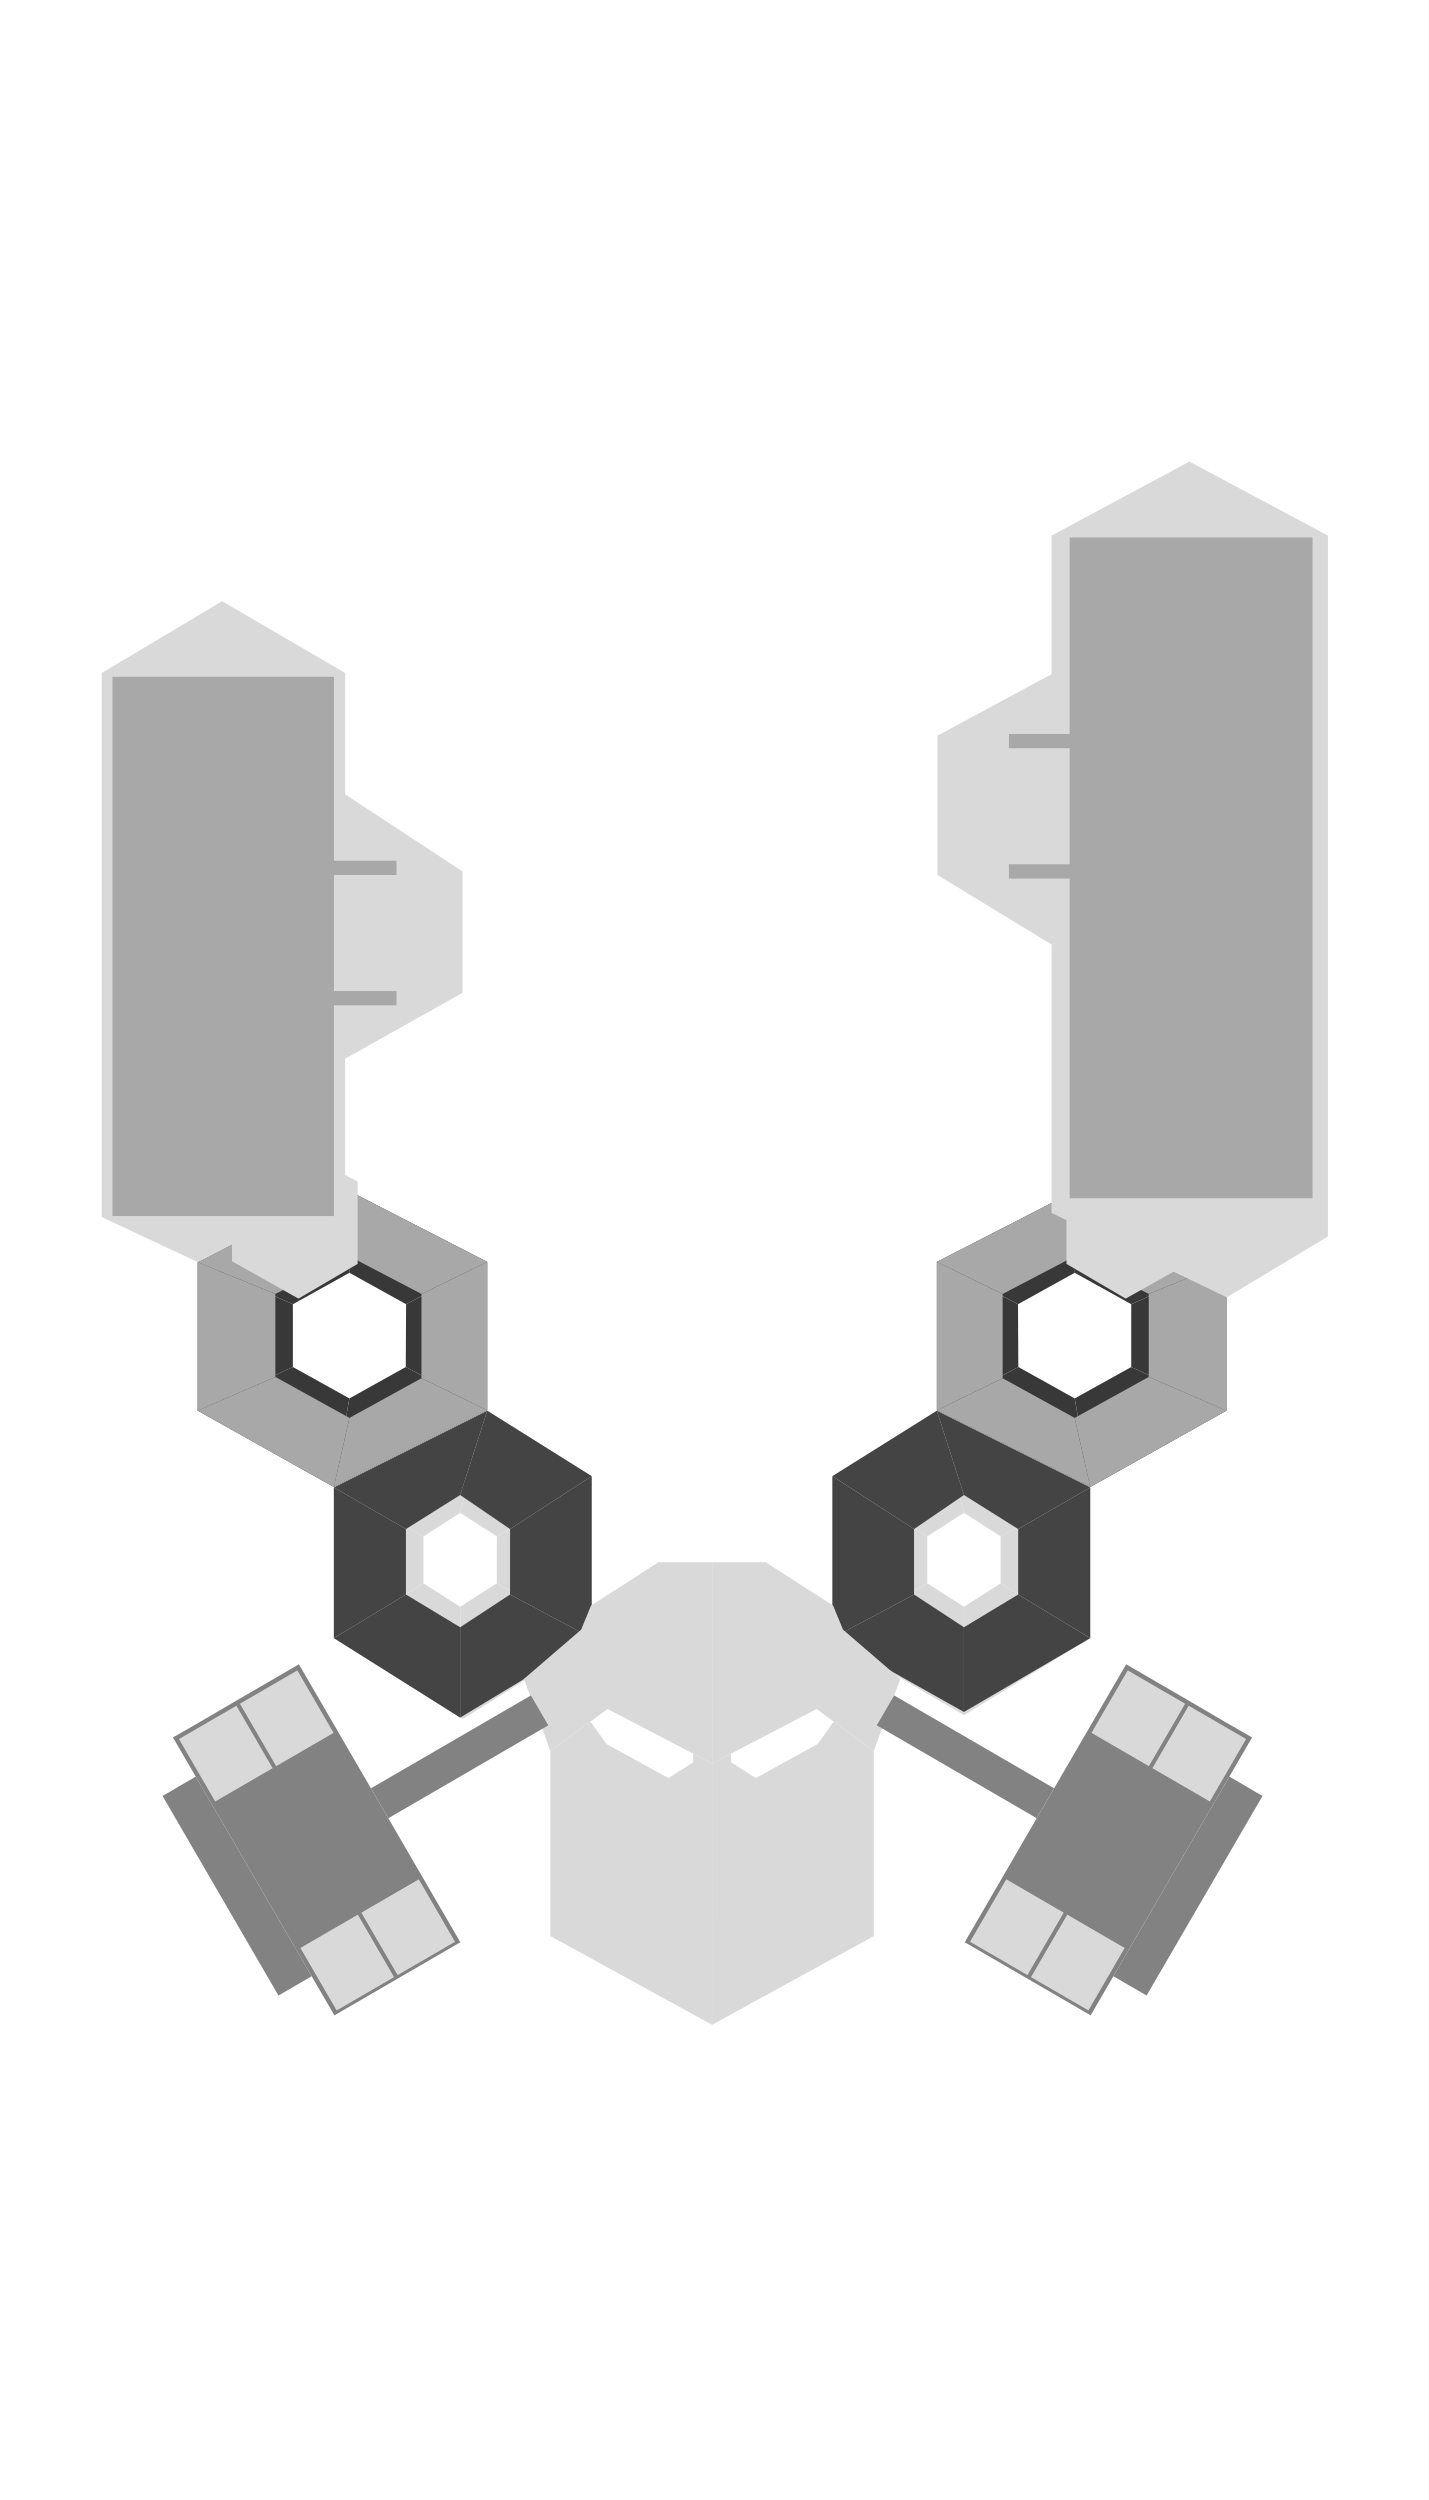
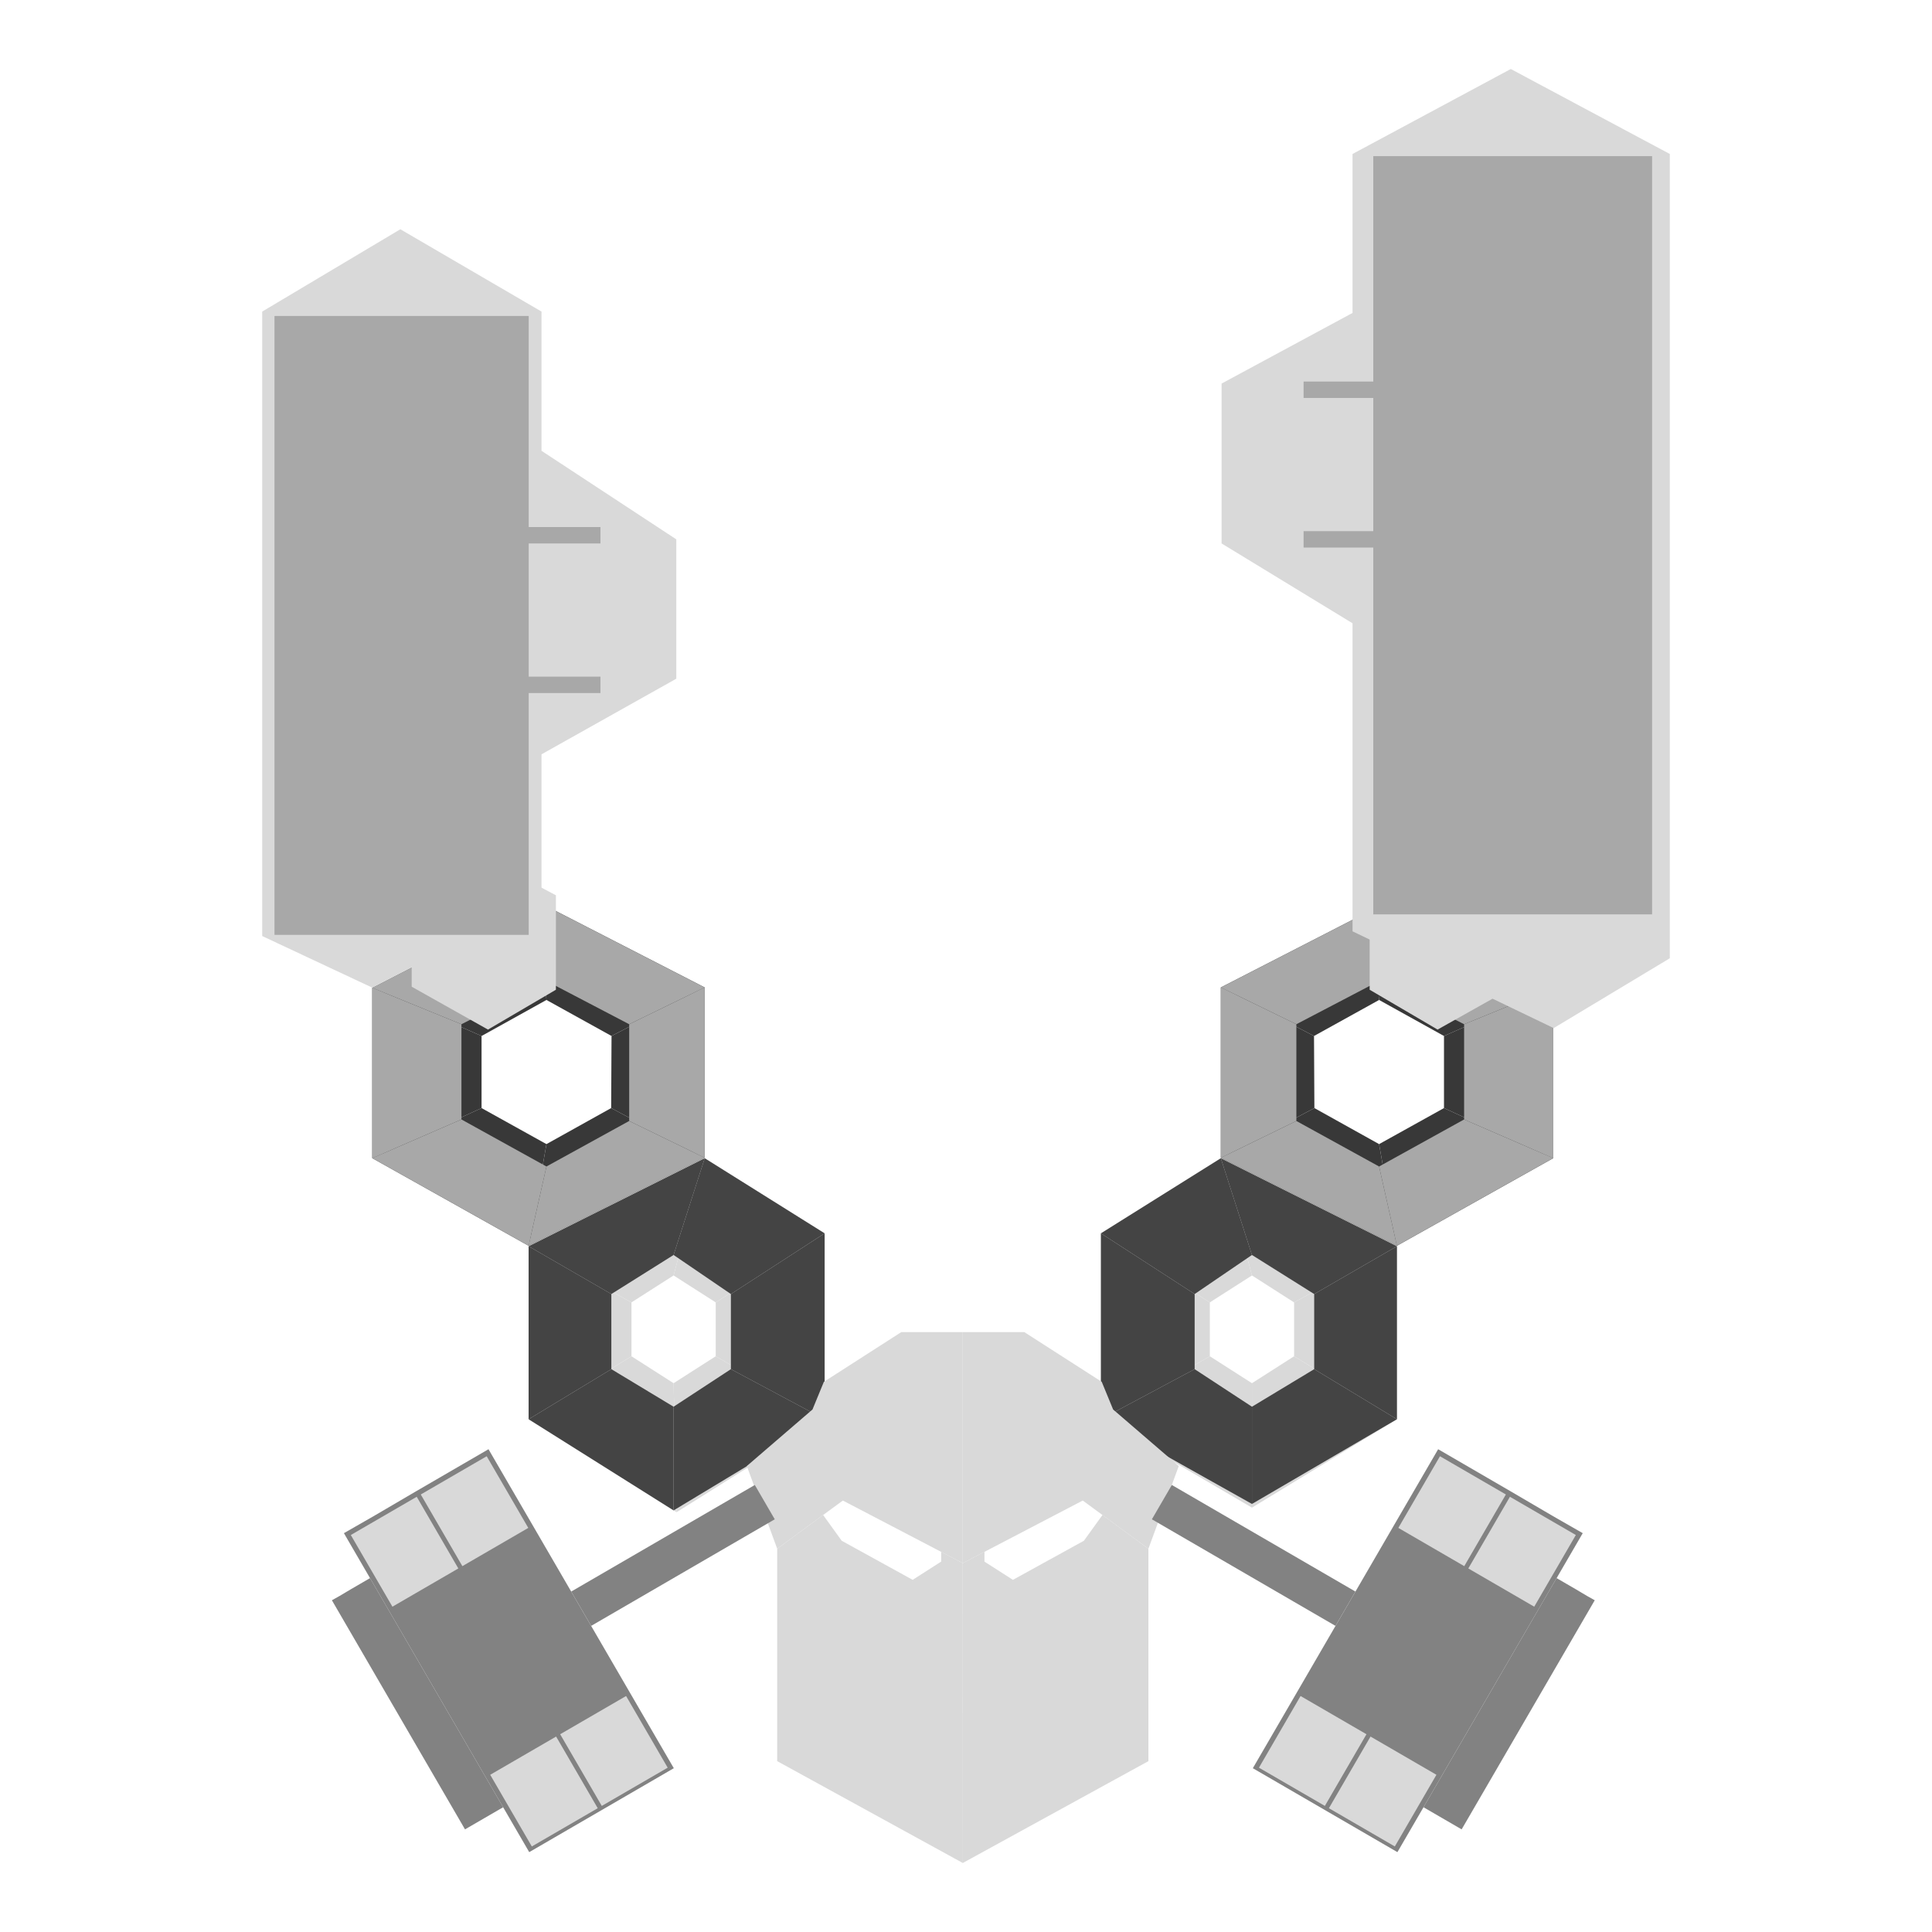
- <svg xmlns="http://www.w3.org/2000/svg" width="800" height="1400" viewBox="0 0 800 1400" fill="none">
-   <rect width="800" height="1400" fill="white" />
-   <path d="M539.814 899.781L560.363 886.637L610.532 917.368L539.814 960.5V899.781Z" fill="#D9D9D9" />
-   <path d="M560.363 886.635L560.363 860.347L610.532 832.95V917.368L560.363 886.635Z" fill="#D9D9D9" />
-   <path d="M560.363 860.349L539.814 847.205L524.633 790L610.532 832.95L560.363 860.349Z" fill="#D9D9D9" />
-   <path d="M539.814 899.781L519.264 886.637L466.133 917.368L539.814 960.5V899.781Z" fill="#D9D9D9" />
-   <path d="M519.264 886.637L519.264 860.349L466.133 826.655L466.133 917.368L519.264 886.637Z" fill="#D9D9D9" />
-   <path d="M539.814 847.205L519.264 860.349L466.133 826.655L524.633 790L539.814 847.205Z" fill="#D9D9D9" />
-   <path d="M601.832 783.112L633.489 765.525L686.806 789.961L610.533 832.726L601.832 783.112Z" fill="#383838" />
-   <path d="M633.489 765.525V730.35L686.806 706.839V789.961L633.489 765.525Z" fill="#383838" />
-   <path d="M633.489 730.35L601.832 712.763L605.72 665L686.806 706.839L633.489 730.35Z" fill="#383838" />
-   <path d="M601.832 783.112L570.268 765.524L524.634 789.776L610.533 832.726L601.832 783.112Z" fill="#383838" />
-   <path d="M570.268 765.524L570.082 730.35L524.634 706.654V789.776L570.268 765.524Z" fill="#383838" />
-   <path d="M601.832 712.763L570.082 730.35L524.634 706.654L605.72 665L601.832 712.763Z" fill="#383838" />
-   <path d="M601.832 794.034L643.301 771.078L686.806 789.961L610.533 832.726L601.832 794.034Z" fill="#A8A8A8" />
-   <path d="M643.301 771.078V724.611L686.806 706.839V789.961L643.301 771.078Z" fill="#A8A8A8" />
-   <path d="M643.301 724.611L601.832 703.507L605.72 665L686.806 706.839L643.301 724.611Z" fill="#A8A8A8" />
-   <path d="M601.832 794.034L561.474 771.819L524.634 789.776L610.533 832.726L601.832 794.034Z" fill="#A8A8A8" />
-   <path d="M561.474 771.819V724.611L524.634 706.654V789.776L561.474 771.819Z" fill="#A8A8A8" />
-   <path d="M601.832 703.507L561.474 724.611L524.634 706.654L605.72 665L601.832 703.507Z" fill="#A8A8A8" />
-   <path d="M195.661 783.112L164.004 765.525L110.687 789.961L186.96 832.726L195.661 783.112Z" fill="#383838" />
-   <path d="M164.004 765.525V730.35L110.687 706.839V789.961L164.004 765.525Z" fill="#383838" />
-   <path d="M164.004 730.35L195.661 712.763L191.773 665L110.687 706.839L164.004 730.35Z" fill="#383838" />
-   <path d="M195.661 783.112L227.225 765.524L272.859 789.776L186.96 832.726L195.661 783.112Z" fill="#383838" />
-   <path d="M227.225 765.524L227.41 730.35L272.859 706.654V789.776L227.225 765.524Z" fill="#383838" />
-   <path d="M195.661 712.763L227.41 730.35L272.859 706.654L191.773 665L195.661 712.763Z" fill="#383838" />
-   <path d="M195.661 794.034L154.192 771.078L110.687 789.961L186.96 832.726L195.661 794.034Z" fill="#A8A8A8" />
-   <path d="M154.192 771.078V724.611L110.687 706.839V789.961L154.192 771.078Z" fill="#A8A8A8" />
-   <path d="M154.192 724.611L195.661 703.507L191.773 665L110.687 706.839L154.192 724.611Z" fill="#A8A8A8" />
-   <path d="M195.661 794.034L236.018 771.819L272.859 789.776L186.96 832.726L195.661 794.034Z" fill="#A8A8A8" />
-   <path d="M236.018 771.819V724.611L272.859 706.654V789.776L236.018 771.819Z" fill="#A8A8A8" />
-   <path d="M195.661 703.507L236.018 724.611L272.859 706.654L191.773 665L195.661 703.507Z" fill="#A8A8A8" />
-   <path d="M257.679 899.781L237.129 886.637L186.96 917.368L259.16 962.724L257.679 899.781Z" fill="#D9D9D9" />
-   <path d="M237.129 886.635L237.129 860.347L186.96 832.95V917.368L237.129 886.635Z" fill="#D9D9D9" />
-   <path d="M237.129 860.349L257.679 847.205L272.859 790L186.96 832.95L237.129 860.349Z" fill="#D9D9D9" />
-   <path d="M257.679 899.781L278.228 886.637L331.36 917.368L259.16 962.724L257.679 899.781Z" fill="#D9D9D9" />
-   <path d="M278.228 886.637L278.228 860.349L331.359 826.655L331.36 917.368L278.228 886.637Z" fill="#D9D9D9" />
-   <path d="M257.679 847.205L278.228 860.349L331.359 826.655L272.859 790L257.679 847.205Z" fill="#D9D9D9" />
-   <path d="M257.679 911.259L227.318 892.931L186.96 917.368L257.679 961.86V911.259Z" fill="#444444" />
-   <path d="M227.318 892.931V856.276L186.96 832.95V917.368L227.318 892.931Z" fill="#444444" />
-   <path d="M227.318 856.276L257.679 837.208L272.859 790L186.96 832.95L227.318 856.276Z" fill="#444444" />
-   <path d="M257.679 911.259L285.633 892.931L331.36 917.368L257.679 961.86V911.259Z" fill="#444444" />
-   <path d="M285.633 892.931V856.276L331.359 826.655L331.36 917.368L285.633 892.931Z" fill="#444444" />
-   <path d="M257.679 837.208L285.633 856.276L331.359 826.655L272.859 790L257.679 837.208Z" fill="#444444" />
-   <path d="M539.814 911.259L570.175 892.931L610.532 917.368L539.814 958.697V911.259Z" fill="#444444" />
-   <path d="M570.175 892.931V856.276L610.532 832.95V917.368L570.175 892.931Z" fill="#444444" />
-   <path d="M570.175 856.276L539.814 837.208L524.633 790L610.532 832.95L570.175 856.276Z" fill="#444444" />
-   <path d="M539.814 911.259L511.86 892.931L466.133 917.368L539.814 958.697V911.259Z" fill="#444444" />
-   <path d="M511.86 892.931V856.276L466.133 826.655L466.133 917.368L511.86 892.931Z" fill="#444444" />
-   <path d="M539.814 837.208L511.86 856.276L466.133 826.655L524.633 790L539.814 837.208Z" fill="#444444" />
-   <path d="M200.273 661.684L200.273 707.781L167.135 727.219L129.924 706.3V660.573L162.877 641.875L200.273 661.684Z" fill="#D9D9D9" />
-   <path d="M597.226 661.684V707.781L630.364 727.219L667.575 706.3V660.573L634.622 641.875L597.226 661.684Z" fill="#D9D9D9" />
-   <path d="M57 376.852L124.387 336.679L193.254 376.852V444.794L259 488V556L193.254 592.896V664.171L110.687 706.75L57 681.573V376.852Z" fill="#D9D9D9" />
-   <path d="M588.873 299.946L666.071 258.477L743.64 299.946V692.417L687 726.5L588.873 679.273V528.949L525 490V411.977L588.873 377.515V299.946Z" fill="#D9D9D9" />
-   <path d="M339.69 976.667L374.309 995.735L388.194 986.849V982.036L398.746 987.589L398.773 1133.91L308.219 1084.21V980.555L330.619 964.078L339.69 976.667Z" fill="#D9D9D9" />
-   <path d="M368.755 874.846H398.746V987.589L340.246 957.043L308.219 980.555L293.408 940.197L325.435 912.613L330.989 899.098L368.755 874.846Z" fill="#D9D9D9" />
-   <path d="M457.829 976.667L423.21 995.735L409.325 986.849V982.036L398.773 987.589L398.746 1133.91L489.301 1084.21V980.555L466.9 964.078L457.829 976.667Z" fill="#D9D9D9" />
-   <path d="M428.764 874.846H398.773V987.589L457.274 957.043L489.301 980.555L504.111 940.197L472.084 912.613L466.53 899.098L428.764 874.846Z" fill="#D9D9D9" />
-   <path d="M109.606 994.894L174.539 1106.7L155.933 1117.5L91 1005.7L94.822 1003.56L100.303 1000.3L109.606 994.894Z" fill="#828282" />
-   <path d="M297.302 949.446L307.028 966.193L217.462 1018.21L207.736 1001.46L297.302 949.446Z" fill="#828282" />
-   <path d="M167.389 932L257.788 1087.65L187.26 1128.61L96.861 972.96L111.266 964.703L132.125 952.48L167.389 932Z" fill="#828282" />
-   <path d="M168.225 1090.87L200.377 1072.21L220.673 1107.18L188.521 1125.84L168.225 1090.87Z" fill="#D9D9D9" />
-   <path d="M202.353 1071.09L234.506 1052.43L254.801 1087.4L222.649 1106.06L202.353 1071.09Z" fill="#D9D9D9" />
-   <path d="M100.225 973.866L132.377 955.206L152.673 990.178L120.521 1008.84L100.225 973.866Z" fill="#D9D9D9" />
-   <path d="M134.353 954.086L166.506 935.426L186.801 970.398L154.649 989.057L134.353 954.086Z" fill="#D9D9D9" />
-   <path d="M688.422 994.894L623.489 1106.7L642.096 1117.5L707.028 1005.7L703.207 1003.56L697.725 1000.3L688.422 994.894Z" fill="#828282" />
-   <path d="M500.726 949.446L491 966.193L580.566 1018.21L590.292 1001.46L500.726 949.446Z" fill="#828282" />
-   <path d="M630.639 932L540.241 1087.65L610.769 1128.61L701.167 972.96L686.763 964.703L665.903 952.48L630.639 932Z" fill="#828282" />
-   <path d="M629.801 1090.87L597.649 1072.21L577.353 1107.18L609.505 1125.84L629.801 1090.87Z" fill="#D9D9D9" />
-   <path d="M595.673 1071.09L563.521 1052.43L543.225 1087.4L575.377 1106.06L595.673 1071.09Z" fill="#D9D9D9" />
-   <path d="M697.801 973.866L665.649 955.206L645.353 990.178L677.505 1008.84L697.801 973.866Z" fill="#D9D9D9" />
-   <path d="M663.673 954.086L631.521 935.426L611.225 970.398L643.377 989.057L663.673 954.086Z" fill="#D9D9D9" />
-   <path d="M63 379H187V681H63V379Z" fill="#A8A8A8" />
-   <path d="M175 555H222V563H175V555Z" fill="#A8A8A8" />
-   <path d="M175 482H222V490H175V482Z" fill="#A8A8A8" />
-   <path d="M599 301H735V671H599V301Z" fill="#A8A8A8" />
-   <path d="M612 484H565V492H612V484Z" fill="#A8A8A8" />
-   <path d="M612 411H565V419H612V411Z" fill="#A8A8A8" />
+ <svg xmlns="http://www.w3.org/2000/svg" width="1400" height="1400" viewBox="0 0 1400 1400" fill="none">
+   <rect width="1400" height="1400" fill="white" />
+   <path d="M907.217 1002.32L937.743 982.8L1012.27 1028.44L907.217 1092.49V1002.32Z" fill="#D9D9D9" />
+   <path d="M937.743 982.798L937.743 943.761L1012.27 903.077V1028.44L937.743 982.798Z" fill="#D9D9D9" />
+   <path d="M937.743 943.763L907.217 924.245L884.667 839.297L1012.27 903.077L937.743 943.763Z" fill="#D9D9D9" />
+   <path d="M907.217 1002.32L876.691 982.8L797.764 1028.44L907.217 1092.49V1002.32Z" fill="#D9D9D9" />
+   <path d="M876.691 982.8L876.691 943.764L797.764 893.73L797.764 1028.44L876.691 982.8Z" fill="#D9D9D9" />
+   <path d="M907.217 924.245L876.691 943.764L797.764 893.73L884.667 839.297L907.217 924.245Z" fill="#D9D9D9" />
+   <path d="M999.345 829.068L1046.37 802.952L1125.57 839.24L1012.27 902.744L999.345 829.068Z" fill="#383838" />
+   <path d="M1046.37 802.952V750.719L1125.57 715.805V839.24L1046.37 802.952Z" fill="#383838" />
+   <path d="M1046.37 750.719L999.345 724.602L1005.12 653.676L1125.57 715.805L1046.37 750.719Z" fill="#383838" />
+   <path d="M999.345 829.068L952.456 802.951L884.667 838.965L1012.27 902.744L999.345 829.068Z" fill="#383838" />
+   <path d="M952.456 802.951L952.181 750.718L884.667 715.53V838.965L952.456 802.951Z" fill="#383838" />
+   <path d="M999.345 724.602L952.181 750.718L884.667 715.53L1005.12 653.676L999.345 724.602Z" fill="#383838" />
+   <path d="M999.345 845.288L1060.95 811.199L1125.57 839.24L1012.27 902.744L999.345 845.288Z" fill="#A8A8A8" />
+   <path d="M1060.95 811.199V742.197L1125.57 715.805V839.24L1060.95 811.199Z" fill="#A8A8A8" />
+   <path d="M1060.95 742.197L999.345 710.857L1005.12 653.676L1125.57 715.805L1060.95 742.197Z" fill="#A8A8A8" />
+   <path d="M999.345 845.288L939.393 812.299L884.667 838.965L1012.27 902.744L999.345 845.288Z" fill="#A8A8A8" />
+   <path d="M939.393 812.299V742.197L884.667 715.53V838.965L939.393 812.299Z" fill="#A8A8A8" />
+   <path d="M999.345 710.857L939.393 742.197L884.667 715.53L1005.12 653.676L999.345 710.857Z" fill="#A8A8A8" />
+   <path d="M395.98 829.068L348.954 802.952L269.752 839.24L383.054 902.744L395.98 829.068Z" fill="#383838" />
+   <path d="M348.954 802.952V750.719L269.752 715.805V839.24L348.954 802.952Z" fill="#383838" />
+   <path d="M348.954 750.719L395.98 724.602L390.205 653.676L269.752 715.805L348.954 750.719Z" fill="#383838" />
+   <path d="M395.98 829.068L442.868 802.951L510.657 838.965L383.054 902.744L395.98 829.068Z" fill="#383838" />
+   <path d="M442.868 802.951L443.143 750.718L510.657 715.53V838.965L442.868 802.951Z" fill="#383838" />
+   <path d="M395.98 724.602L443.143 750.718L510.657 715.53L390.205 653.676L395.98 724.602Z" fill="#383838" />
+   <path d="M395.98 845.288L334.378 811.199L269.752 839.24L383.054 902.744L395.98 845.288Z" fill="#A8A8A8" />
+   <path d="M334.378 811.199V742.197L269.752 715.805V839.24L334.378 811.199Z" fill="#A8A8A8" />
+   <path d="M334.378 742.197L395.98 710.857L390.205 653.676L269.752 715.805L334.378 742.197Z" fill="#A8A8A8" />
+   <path d="M395.98 845.288L455.931 812.299L510.657 838.965L383.054 902.744L395.98 845.288Z" fill="#A8A8A8" />
+   <path d="M455.931 812.299V742.197L510.657 715.53V838.965L455.931 812.299Z" fill="#A8A8A8" />
+   <path d="M395.98 710.857L455.931 742.197L510.657 715.53L390.205 653.676L395.98 710.857Z" fill="#A8A8A8" />
+   <path d="M488.107 1002.32L457.581 982.8L383.054 1028.44L490.307 1095.79L488.107 1002.32Z" fill="#D9D9D9" />
+   <path d="M457.581 982.798L457.581 943.761L383.054 903.077V1028.44L457.581 982.798Z" fill="#D9D9D9" />
+   <path d="M457.581 943.763L488.107 924.245L510.657 839.297L383.054 903.077L457.581 943.763Z" fill="#D9D9D9" />
+   <path d="M488.107 1002.32L518.633 982.8L597.56 1028.44L490.307 1095.79L488.107 1002.32Z" fill="#D9D9D9" />
+   <path d="M518.633 982.8L518.633 943.764L597.56 893.73L597.56 1028.44L518.633 982.8Z" fill="#D9D9D9" />
+   <path d="M488.107 924.245L518.633 943.764L597.56 893.73L510.657 839.297L488.107 924.245Z" fill="#D9D9D9" />
+   <path d="M488.107 1019.36L443.006 992.148L383.054 1028.44L488.107 1094.5V1019.36Z" fill="#444444" />
+   <path d="M443.006 992.148V937.715L383.054 903.077V1028.44L443.006 992.148Z" fill="#444444" />
+   <path d="M443.006 937.715L488.107 909.4L510.657 839.297L383.054 903.077L443.006 937.715Z" fill="#444444" />
+   <path d="M488.107 1019.36L529.633 992.148L597.56 1028.44L488.107 1094.5V1019.36Z" fill="#444444" />
+   <path d="M529.633 992.148V937.715L597.56 893.73L597.56 1028.44L529.633 992.148Z" fill="#444444" />
+   <path d="M488.107 909.4L529.633 937.715L597.56 893.73L510.657 839.297L488.107 909.4Z" fill="#444444" />
+   <path d="M907.218 1019.36L952.319 992.148L1012.27 1028.44L907.218 1089.81V1019.36Z" fill="#444444" />
+   <path d="M952.319 992.148V937.715L1012.27 903.077V1028.44L952.319 992.148Z" fill="#444444" />
+   <path d="M952.319 937.715L907.218 909.4L884.667 839.297L1012.27 903.077L952.319 937.715Z" fill="#444444" />
+   <path d="M907.218 1019.36L865.692 992.148L797.764 1028.44L907.218 1089.81V1019.36Z" fill="#444444" />
+   <path d="M865.692 992.148V937.715L797.764 893.73L797.764 1028.44L865.692 992.148Z" fill="#444444" />
+   <path d="M907.218 909.4L865.692 937.715L797.764 893.73L884.667 839.297L907.218 909.4Z" fill="#444444" />
+   <path d="M402.831 648.751L402.831 717.204L353.604 746.07L298.328 715.005V647.102L347.279 619.336L402.831 648.751Z" fill="#D9D9D9" />
+   <path d="M992.503 648.751V717.204L1041.73 746.07L1097.01 715.005V647.102L1048.05 619.336L992.503 648.751Z" fill="#D9D9D9" />
+   <path d="M190 225.783L290.102 166.128L392.405 225.783V326.675L490.07 390.835V491.813L392.405 546.604V652.444L269.752 715.674L190 678.286V225.783Z" fill="#D9D9D9" />
+   <path d="M980.094 111.58L1094.77 50L1210 111.58V694.39L1125.86 745.002L980.094 674.871V451.644L885.212 393.805V277.944L980.094 226.767V111.58Z" fill="#D9D9D9" />
+   <path d="M609.935 1116.49L661.361 1144.81L681.987 1131.61V1124.47L697.662 1132.71L697.702 1350L563.184 1276.19V1122.27L596.46 1097.8L609.935 1116.49Z" fill="#D9D9D9" />
+   <path d="M653.111 965.292H697.662V1132.71L610.76 1087.35L563.184 1122.27L541.183 1062.34L588.759 1021.37L597.01 1001.31L653.111 965.292Z" fill="#D9D9D9" />
+   <path d="M785.429 1116.49L734.003 1144.81L713.378 1131.61V1124.47L697.702 1132.71L697.662 1350L832.18 1276.19V1122.27L798.905 1097.8L785.429 1116.49Z" fill="#D9D9D9" />
+   <path d="M742.253 965.292H697.702V1132.71L784.604 1087.35L832.18 1122.27L854.181 1062.34L806.605 1021.37L798.355 1001.31L742.253 965.292Z" fill="#D9D9D9" />
+   <path d="M268.146 1143.56L364.603 1309.59L336.964 1325.63L240.507 1159.61L246.184 1156.43L254.327 1151.58L268.146 1143.56Z" fill="#828282" />
+   <path d="M546.967 1076.07L561.416 1100.94L428.366 1178.18L413.918 1153.31L546.967 1076.07Z" fill="#828282" />
+   <path d="M353.982 1050.16L488.269 1281.31L383.5 1342.13L249.213 1110.99L270.611 1098.73L301.598 1080.58L353.982 1050.16Z" fill="#828282" />
+   <path d="M355.224 1286.08L402.986 1258.37L433.135 1310.3L385.374 1338.01L355.224 1286.08Z" fill="#D9D9D9" />
+   <path d="M405.922 1256.7L453.684 1228.99L483.833 1280.93L436.071 1308.63L405.922 1256.7Z" fill="#D9D9D9" />
+   <path d="M254.211 1112.33L301.972 1084.62L332.122 1136.56L284.36 1164.27L254.211 1112.33Z" fill="#D9D9D9" />
+   <path d="M304.908 1082.96L352.67 1055.25L382.819 1107.18L335.058 1134.89L304.908 1082.96Z" fill="#D9D9D9" />
+   <path d="M1127.97 1143.56L1031.52 1309.59L1059.16 1325.63L1155.61 1159.61L1149.94 1156.43L1141.79 1151.58L1127.97 1143.56Z" fill="#828282" />
+   <path d="M849.153 1076.07L834.705 1100.94L967.755 1178.18L982.203 1153.31L849.153 1076.07Z" fill="#828282" />
+   <path d="M1042.14 1050.16L907.852 1281.31L1012.62 1342.13L1146.91 1110.99L1125.51 1098.73L1094.52 1080.58L1042.14 1050.16Z" fill="#828282" />
+   <path d="M1040.89 1286.08L993.131 1258.37L962.982 1310.3L1010.74 1338.01L1040.89 1286.08Z" fill="#D9D9D9" />
+   <path d="M990.196 1256.7L942.434 1228.99L912.285 1280.93L960.046 1308.63L990.196 1256.7Z" fill="#D9D9D9" />
+   <path d="M1141.91 1112.33L1094.15 1084.62L1064 1136.56L1111.76 1164.27L1141.91 1112.33Z" fill="#D9D9D9" />
+   <path d="M1091.21 1082.96L1043.45 1055.25L1013.3 1107.18L1061.06 1134.89L1091.21 1082.96Z" fill="#D9D9D9" />
+   <path d="M198.913 228.973H383.114V677.435H198.913V228.973Z" fill="#A8A8A8" />
+   <path d="M365.288 490.328H435.107V502.208H365.288V490.328Z" fill="#A8A8A8" />
+   <path d="M365.288 381.925H435.107V393.805H365.288V381.925Z" fill="#A8A8A8" />
+   <path d="M995.138 113.145H1197.17V662.585H995.138V113.145Z" fill="#A8A8A8" />
+   <path d="M1014.45 384.895H944.631V396.775H1014.45V384.895Z" fill="#A8A8A8" />
+   <path d="M1014.45 276.492H944.631V288.372H1014.45V276.492Z" fill="#A8A8A8" />
</svg>
